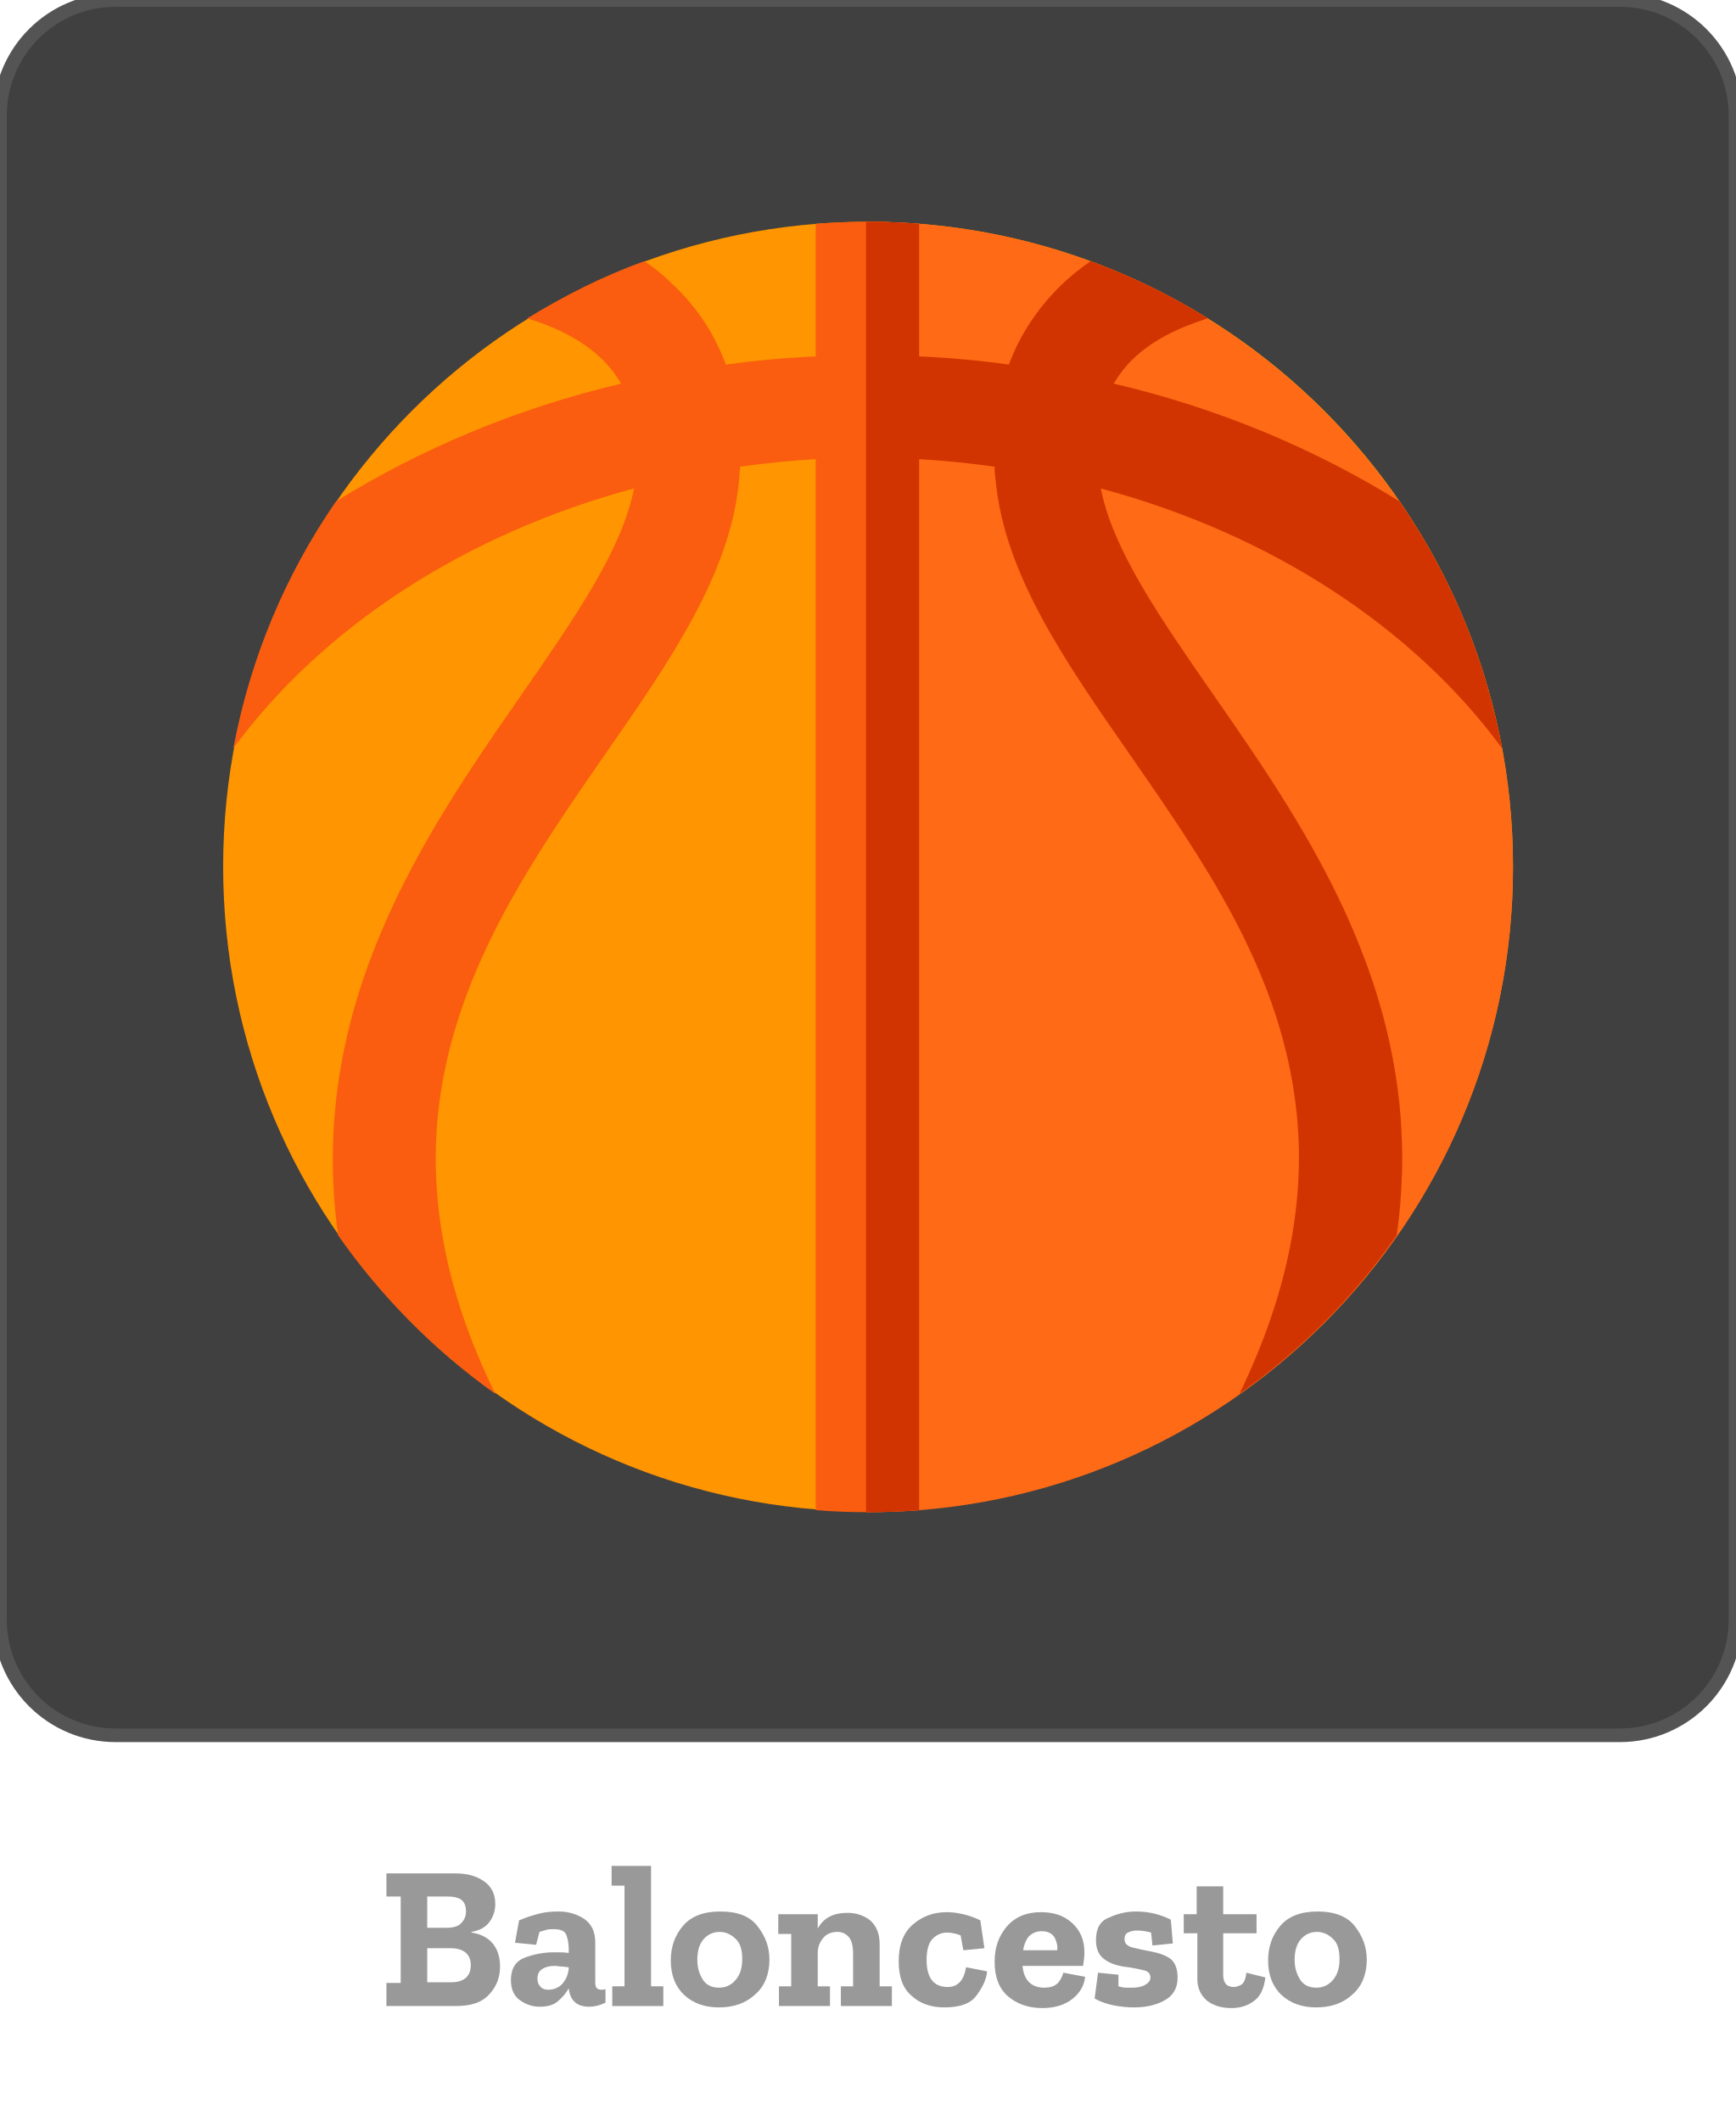
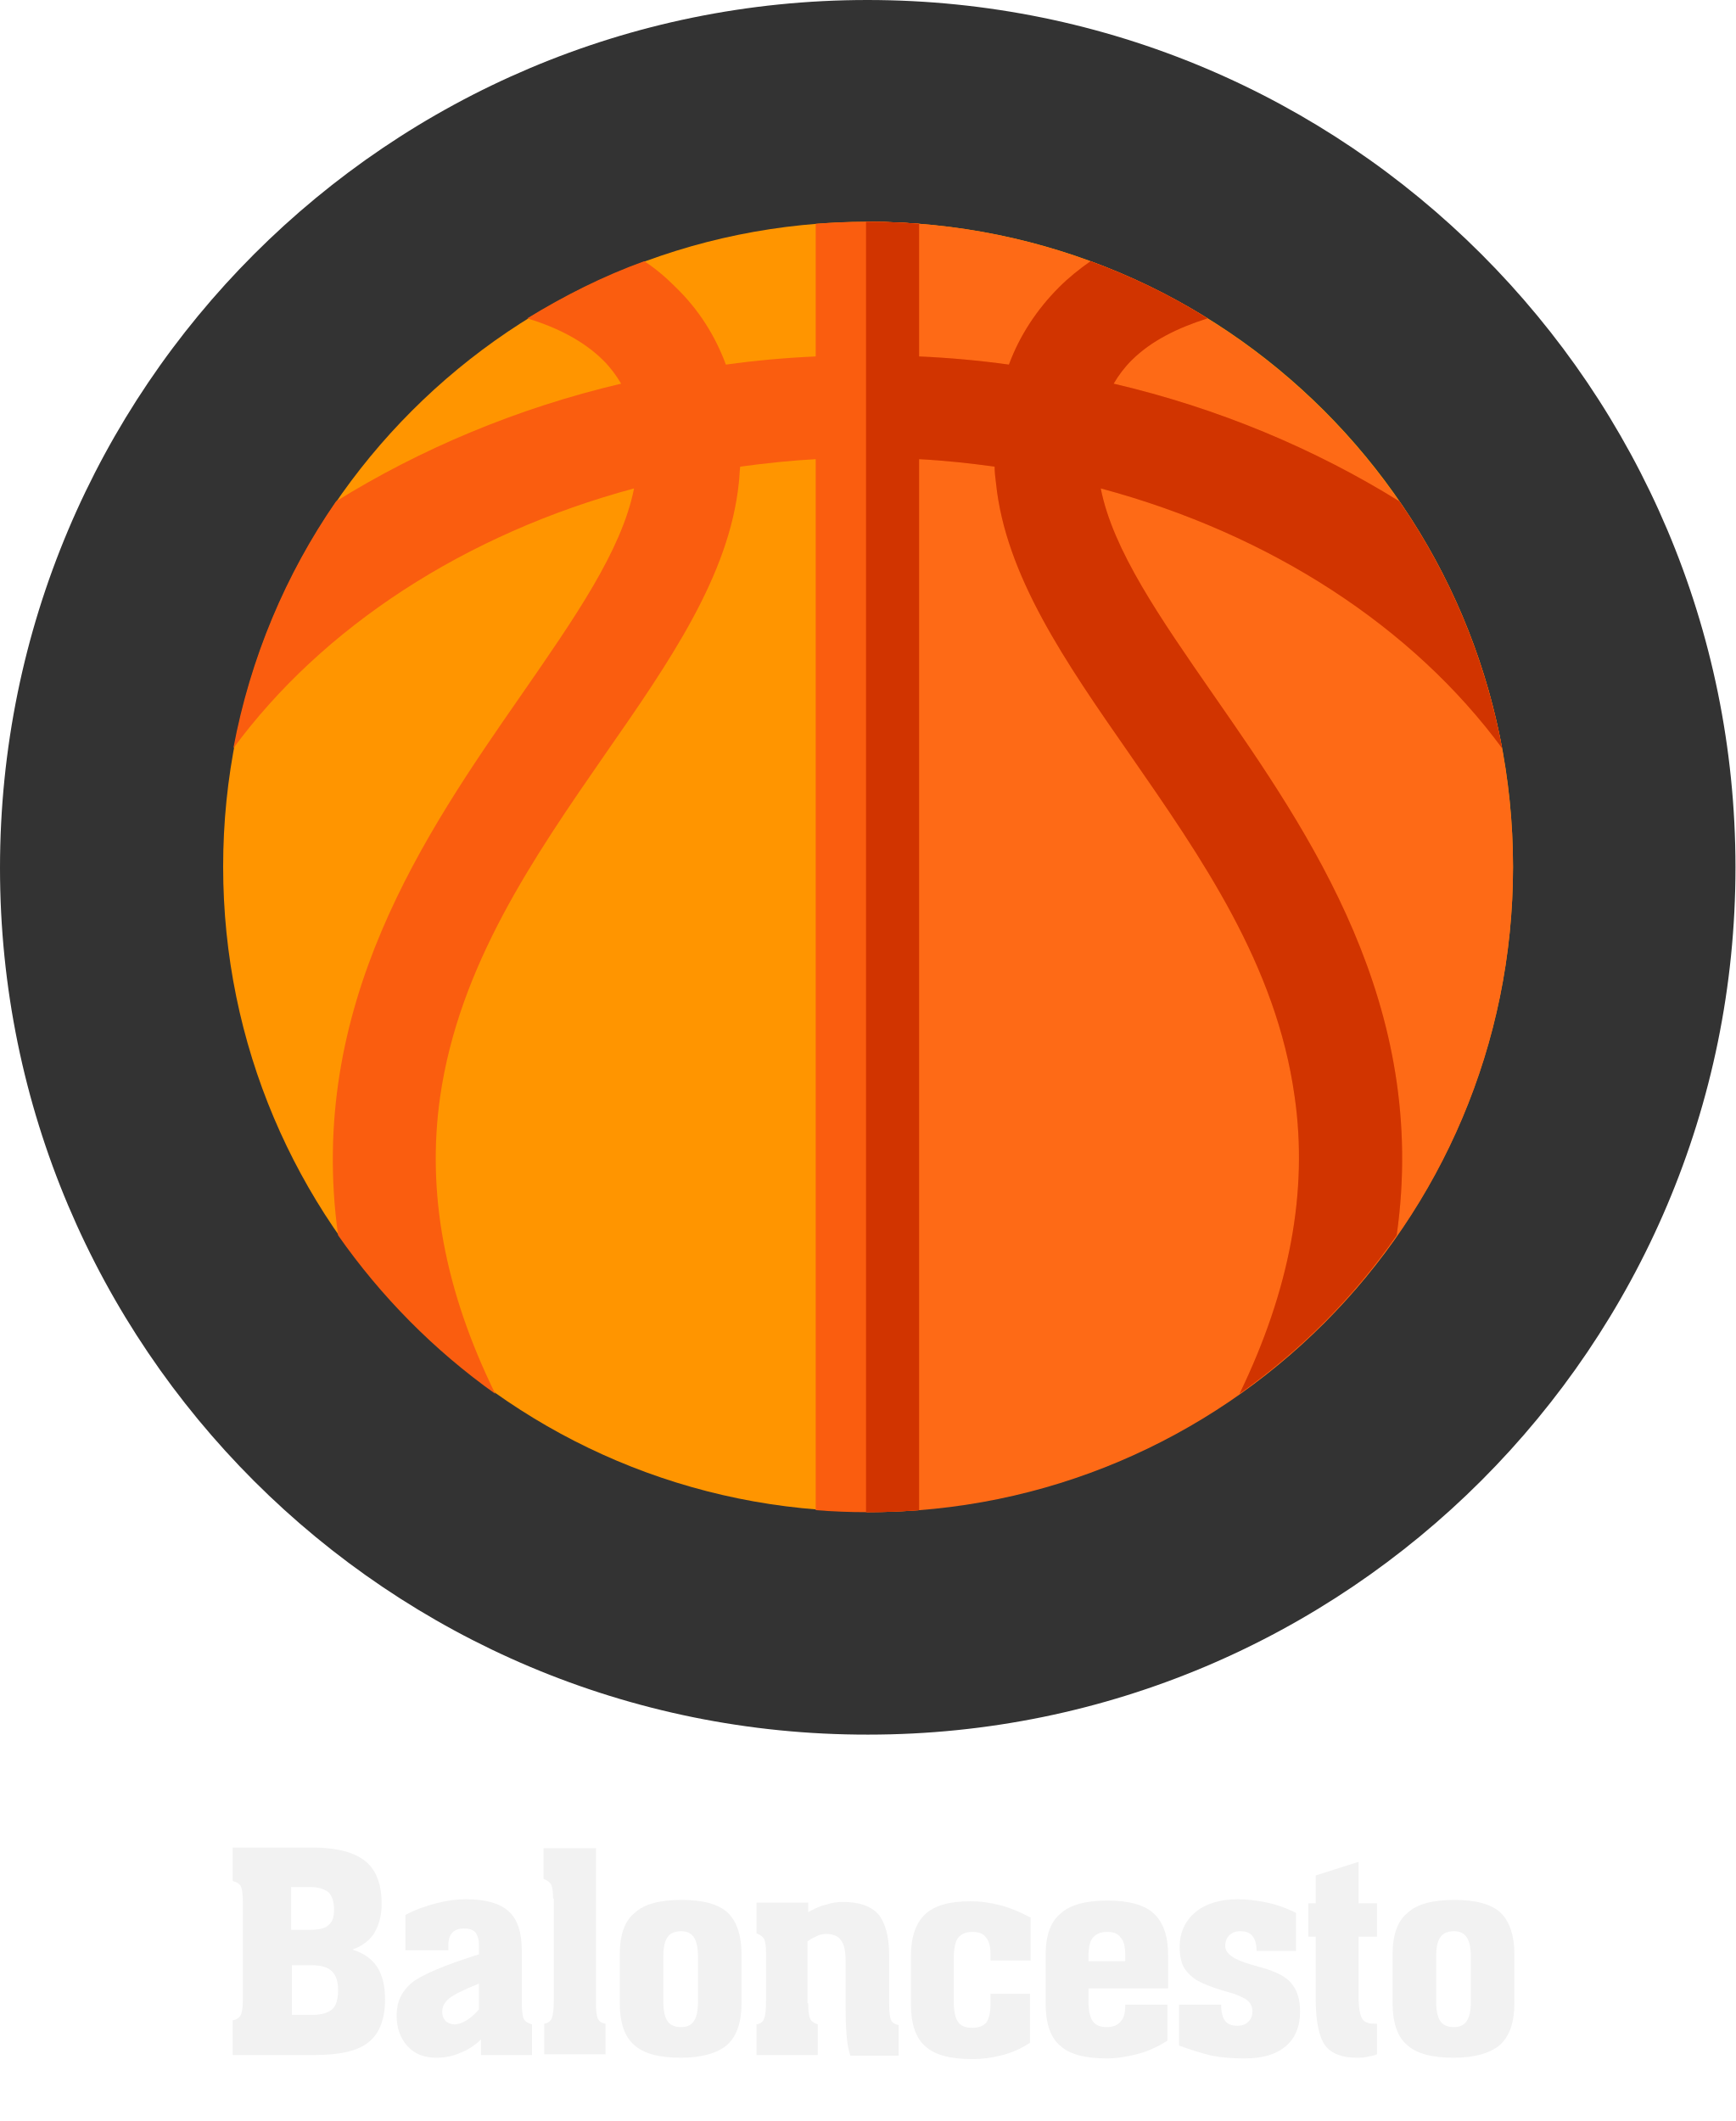
<svg xmlns="http://www.w3.org/2000/svg" version="1.1" id="Municipios_de_la_provincia_de_Santa_Cruz_de_Tenerife" x="0px" y="0px" viewBox="0 0 255.1 311.8" style="enable-background:new 0 0 255.1 311.8;" xml:space="preserve">
  <style type="text/css">
- 	.st0{fill:#404040;stroke:#545454;stroke-width:2;stroke-miterlimit:10;}
- 	.st1{enable-background:new    ;}
- 	.st2{fill:#999999;}
- 	.st3{fill:#FF9500;}
- 	.st4{fill:#FE6A16;}
- 	.st5{fill:#FA5D0F;}
- 	.st6{fill:#D13400;}
+ 	.st0{fill:#333333;}
+ 	.st1{fill:#FF9500;}
+ 	.st2{fill:#FE6A16;}
+ 	.st3{fill:#FA5D0F;}
+ 	.st4{fill:#D13400;}
+ 	.st5{fill:#F2F2F2;}
</style>
-   <path class="st0" d="M17,0h221.1c9.4,0,17,7.6,17,17v221.1c0,9.4-7.6,17-17,17H17c-9.4,0-17-7.6-17-17V17C0,7.6,7.6,0,17,0z" />
-   <g class="st1">
-     <path class="st2" d="M73.5,289.1c0,1.6-0.5,2.9-1.6,4.1c-1.1,1.2-2.7,1.7-4.9,1.7H56.8v-3.4h2.1v-12.7h-2.1v-3.4h10.1   c1.8,0,3.2,0.4,4.3,1.2c1.1,0.8,1.6,1.9,1.6,3.3c0,1-0.3,1.9-0.9,2.7c-0.6,0.8-1.5,1.2-2.6,1.4v0.1c1.4,0.2,2.5,0.8,3.2,1.7   C73.2,286.7,73.5,287.8,73.5,289.1z M68.5,281c0-0.9-0.3-1.5-0.8-1.8s-1.2-0.4-1.9-0.4h-3v4.6h2.7c1.1,0,1.9-0.2,2.3-0.7   C68.3,282.2,68.5,281.6,68.5,281z M69.2,288.9c0-1.6-1-2.5-3-2.5h-3.4v5H66C68.1,291.5,69.2,290.6,69.2,288.9z" />
-     <path class="st2" d="M76.3,282.3c1.2-0.5,2.2-0.8,3-1c0.8-0.2,1.7-0.3,2.8-0.3c1.5,0,2.7,0.4,3.8,1.1c1.1,0.8,1.6,1.9,1.6,3.5v5.9   c0,0.7,0.3,1,0.9,1c0.2,0,0.4,0,0.6-0.1l0,2c-0.8,0.4-1.6,0.6-2.4,0.6c-1.8,0-2.8-0.9-3-2.7v0c-0.4,0.7-0.9,1.3-1.6,1.9   s-1.6,0.8-2.7,0.8c-1,0-1.9-0.3-2.8-0.9c-0.9-0.6-1.4-1.6-1.4-3c0-1.7,0.7-2.8,2-3.3c1.3-0.5,2.8-0.8,4.3-0.8c0.9,0,1.6,0,2.2,0.1   v-0.5c0-0.7-0.1-1.4-0.3-2c-0.2-0.7-0.8-1-1.9-1c-0.4,0-0.8,0-1.1,0.1s-0.7,0.2-1,0.3l-0.5,1.9l-3.1-0.3L76.3,282.3z M83.6,289.4   v-0.2c-0.3,0-0.6-0.1-1-0.1c-0.3,0-0.7-0.1-1-0.1c-0.7,0-1.3,0.1-1.8,0.4c-0.5,0.3-0.8,0.7-0.8,1.5c0,0.4,0.1,0.8,0.4,1.1   c0.2,0.3,0.6,0.5,1.2,0.5c0.7,0,1.3-0.2,1.9-0.7C83.1,291.2,83.5,290.4,83.6,289.4z" />
-     <path class="st2" d="M97.4,294.9H90V292h1.8v-14.8h-1.9v-2.9h5.8V292h1.8V294.9z" />
-     <path class="st2" d="M113.1,288.1c0,2.1-0.7,3.9-2.1,5.1c-1.4,1.3-3.2,1.9-5.3,1.9c-2.1,0-3.8-0.6-5.1-1.8c-1.3-1.2-2-2.9-2-5.1   c0-2,0.6-3.7,1.8-5.1c1.2-1.4,3-2.1,5.5-2.1s4.3,0.7,5.4,2.1C112.5,284.6,113.1,286.2,113.1,288.1z M109.1,288c0-1.4-0.3-2.4-1-3   c-0.6-0.6-1.4-1-2.3-1c-1,0-1.8,0.4-2.4,1.1c-0.6,0.7-0.9,1.7-0.9,3c0,1.2,0.3,2.1,0.8,2.9s1.3,1.2,2.4,1.2c1,0,1.8-0.4,2.4-1.1   C108.8,290.3,109.1,289.3,109.1,288z" />
-     <path class="st2" d="M131.1,294.9h-7.5V292h1.8v-4.7c0-1.2-0.2-2-0.6-2.5c-0.4-0.5-1-0.8-1.7-0.8c-0.9,0-1.6,0.3-2.1,0.9   s-0.8,1.3-0.8,2.2v4.9h1.8v2.9h-7.5V292h1.8v-7.7h-1.9v-2.9h5.8v2.1c0.9-1.6,2.3-2.3,4.4-2.3c1.3,0,2.4,0.4,3.3,1.1   c0.9,0.8,1.4,1.9,1.4,3.5v6.2h1.8V294.9z" />
-     <path class="st2" d="M145.1,289.8c-0.1,1.2-0.7,2.4-1.6,3.6c-0.9,1.2-2.5,1.7-4.7,1.7c-2,0-3.6-0.6-4.8-1.7   c-1.3-1.1-1.9-2.8-1.9-5.1c0-2.4,0.7-4.2,2.1-5.4c1.4-1.2,3-1.8,5-1.8c0.7,0,1.5,0.1,2.4,0.3c0.8,0.2,1.7,0.5,2.5,0.9l0.6,4.1   l-3.1,0.3l-0.4-2.2c-0.8-0.3-1.5-0.4-2-0.4c-0.8,0-1.5,0.3-2.1,0.9s-0.9,1.7-0.9,3.1c0,2.6,1,4,3.1,4c1.5,0,2.4-1,2.7-2.9   L145.1,289.8z" />
-     <path class="st2" d="M159.5,290.6c-0.1,1.2-0.7,2.3-1.8,3.2s-2.6,1.4-4.5,1.4c-2,0-3.7-0.6-5-1.7c-1.3-1.1-2-2.8-2-5.1   c0-2.1,0.6-3.8,1.8-5.2c1.2-1.4,2.9-2.1,5-2.1c1.9,0,3.4,0.5,4.6,1.6s1.8,2.5,1.8,4.3c0,0.7-0.1,1.3-0.2,2h-8.9   c0.2,2.1,1.3,3.2,3.2,3.2c1,0,1.7-0.3,2.1-0.8s0.6-1,0.7-1.4L159.5,290.6z M155.4,286.7c0.1-0.7-0.1-1.3-0.4-1.9   c-0.4-0.6-1-0.9-1.9-0.9c-0.8,0-1.4,0.3-1.9,0.8c-0.4,0.5-0.7,1.2-0.8,2H155.4z" />
-     <path class="st2" d="M173.1,290.7c0,1.5-0.6,2.6-1.8,3.3c-1.2,0.7-2.7,1.1-4.6,1.1c-1,0-2-0.1-3-0.3c-1-0.2-1.9-0.5-2.8-1l0.5-3.8   l3,0.3v1.7c0.4,0.1,0.7,0.2,1.1,0.2c0.4,0,0.7,0,0.9,0c0.7,0,1.4-0.1,1.9-0.4s0.8-0.6,0.8-1.1c0-0.6-0.4-1-1.2-1.1   c-0.8-0.2-1.8-0.4-2.8-0.5c-1.1-0.2-2-0.5-2.8-1.1c-0.8-0.6-1.2-1.5-1.2-2.8c0-1.7,0.6-2.8,1.9-3.3c1.3-0.6,2.6-0.9,4-0.9   c1.8,0,3.5,0.4,5.1,1.2l0.3,3.5l-3,0.3l-0.2-1.9c-0.7-0.2-1.4-0.3-2.1-0.3c-0.5,0-0.9,0.1-1.3,0.3c-0.4,0.2-0.5,0.5-0.5,1   c0,0.6,0.4,1,1.2,1.2c0.8,0.2,1.7,0.4,2.8,0.6c1,0.2,2,0.5,2.8,1.1C172.7,288.5,173.1,289.4,173.1,290.7z" />
-     <path class="st2" d="M186,290.7c-0.2,1.6-0.7,2.7-1.6,3.4c-0.9,0.7-2,1.1-3.4,1.1c-1.5,0-2.7-0.4-3.6-1.1c-0.9-0.8-1.4-1.8-1.4-3.2   v-6.7H174v-2.8h1.9v-4.1h3.9v4.1h4.9v2.8h-4.9v6.1c0,1.2,0.5,1.8,1.6,1.8c0.2,0,0.6-0.1,1-0.3s0.7-0.8,0.8-1.8L186,290.7z" />
-     <path class="st2" d="M200.9,288.1c0,2.1-0.7,3.9-2.1,5.1c-1.4,1.3-3.2,1.9-5.3,1.9c-2.1,0-3.8-0.6-5.1-1.8c-1.3-1.2-2-2.9-2-5.1   c0-2,0.6-3.7,1.8-5.1c1.2-1.4,3-2.1,5.5-2.1c2.4,0,4.3,0.7,5.4,2.1C200.3,284.6,200.9,286.2,200.9,288.1z M196.9,288   c0-1.4-0.3-2.4-1-3c-0.6-0.6-1.4-1-2.3-1c-1,0-1.8,0.4-2.4,1.1s-0.9,1.7-0.9,3c0,1.2,0.3,2.1,0.8,2.9c0.5,0.8,1.3,1.2,2.4,1.2   c1,0,1.8-0.4,2.4-1.1C196.6,290.3,196.9,289.3,196.9,288z" />
+   <path class="st0" d="M127.5,0L127.5,0C198,0,255.1,57.1,255.1,127.5v0c0,70.4-57.1,127.5-127.5,127.5h0C57.1,255.1,0,198,0,127.6v0  C0,57.1,57.1,0,127.5,0z" />
+   <g>
+     <circle class="st1" cx="127.6" cy="127.4" r="94.8" />
+     <path class="st2" d="M127.6,32.6c-0.1,0-0.1,0-0.2,0v189.7c0.1,0,0.1,0,0.2,0c52.4,0,94.8-42.5,94.8-94.8S179.9,32.6,127.6,32.6z" />
+     <path class="st3" d="M220.8,110c-2.5-13.3-7.7-25.6-15.1-36.3c-12.4-7.7-26.6-13.7-42-17.3c0.7-1.2,1.6-2.4,2.6-3.4   c2.9-2.9,6.8-4.8,11.2-6.2c-5.4-3.4-11.2-6.2-17.2-8.4c-1.7,1.2-3.2,2.4-4.6,3.8c-3.3,3.3-5.8,7.1-7.4,11.4   c-4.3-0.6-8.7-1-13.2-1.2V32.9c-2.5-0.2-5-0.3-7.6-0.3s-5.1,0.1-7.6,0.3v19.5c-4.5,0.2-8.9,0.6-13.2,1.2c-1.6-4.3-4-8.1-7.4-11.4   c-1.4-1.4-2.9-2.7-4.6-3.8c-6.1,2.2-11.8,5.1-17.2,8.4c4.3,1.3,8.3,3.3,11.2,6.2c1,1,1.9,2.2,2.6,3.4C76,60,61.8,66,49.4,73.7   C42,84.4,36.8,96.7,34.3,110c13.1-17.8,34-31.5,58.9-38.2c-1.8,9.1-8.7,19-16.6,30.4c-14.1,20.3-31.6,45.6-26.9,79.4   c6.3,9,14.1,16.9,23.1,23.3c-7.5-15.3-10.1-29.7-8.1-43.7c2.8-19.3,13.7-35.1,24.3-50.4c9.4-13.5,18.2-26.2,19.6-39.8   c0.1-0.8,0.1-1.6,0.2-2.4c3.7-0.5,7.4-0.9,11.1-1.1V222c2.5,0.2,5,0.3,7.6,0.3s5.1-0.1,7.6-0.3V67.5c3.8,0.2,7.5,0.6,11.1,1.1   c0,0.8,0.1,1.6,0.2,2.4c1.4,13.6,10.2,26.3,19.6,39.8c10.6,15.3,21.6,31,24.3,50.4c2,13.9-0.7,28.4-8.1,43.7   c9-6.4,16.8-14.2,23.1-23.3c4.8-33.8-12.8-59.1-26.9-79.4c-7.9-11.4-14.8-21.3-16.6-30.4C186.8,78.5,207.7,92.2,220.8,110   L220.8,110z" />
+     <path class="st4" d="M220.8,110c-2.5-13.3-7.7-25.6-15.1-36.3c-12.4-7.7-26.6-13.7-42-17.3c0.7-1.2,1.6-2.4,2.6-3.4   c2.9-2.9,6.8-4.8,11.2-6.2c-5.4-3.4-11.2-6.2-17.2-8.4c-1.7,1.2-3.2,2.4-4.6,3.8c-3.3,3.3-5.8,7.1-7.4,11.4   c-4.3-0.6-8.7-1-13.2-1.2V32.9c-2.5-0.2-5-0.3-7.6-0.3c-0.1,0-0.1,0-0.2,0v189.7c0.1,0,0.1,0,0.2,0c2.6,0,5.1-0.1,7.6-0.3V67.5   c3.8,0.2,7.5,0.6,11.1,1.1c0,0.8,0.1,1.6,0.2,2.4c1.4,13.6,10.2,26.3,19.6,39.8c10.6,15.3,21.6,31,24.3,50.4   c2,13.9-0.7,28.4-8.1,43.7c9-6.4,16.8-14.2,23.1-23.3c4.8-33.8-12.8-59.1-26.9-79.4c-7.9-11.4-14.8-21.3-16.6-30.4   C186.8,78.5,207.7,92.2,220.8,110L220.8,110z" />
  </g>
  <g>
-     <circle class="st3" cx="127.6" cy="127.4" r="94.8" />
-     <path class="st4" d="M127.6,32.6c-0.1,0-0.1,0-0.2,0v189.7c0.1,0,0.1,0,0.2,0c52.4,0,94.8-42.5,94.8-94.8S179.9,32.6,127.6,32.6z" />
-     <path class="st5" d="M220.8,110c-2.5-13.3-7.7-25.6-15.1-36.3c-12.4-7.7-26.6-13.7-42-17.3c0.7-1.2,1.6-2.4,2.6-3.4   c2.9-2.9,6.8-4.8,11.2-6.2c-5.4-3.4-11.2-6.2-17.2-8.4c-1.7,1.2-3.2,2.4-4.6,3.8c-3.3,3.3-5.8,7.1-7.4,11.4   c-4.3-0.6-8.7-1-13.2-1.2V32.9c-2.5-0.2-5-0.3-7.6-0.3c-2.6,0-5.1,0.1-7.6,0.3v19.5c-4.5,0.2-8.9,0.6-13.2,1.2   c-1.6-4.3-4-8.1-7.4-11.4c-1.4-1.4-2.9-2.7-4.6-3.8c-6.1,2.2-11.8,5.1-17.2,8.4c4.3,1.3,8.3,3.3,11.2,6.2c1,1,1.9,2.2,2.6,3.4   C76,60,61.8,66,49.4,73.7C42,84.4,36.8,96.7,34.3,110c13.1-17.8,34-31.5,58.9-38.2c-1.8,9.1-8.7,19-16.6,30.4   c-14.1,20.3-31.6,45.6-26.9,79.4c6.3,9,14.1,16.9,23.1,23.3c-7.5-15.3-10.1-29.7-8.1-43.7c2.8-19.3,13.7-35.1,24.3-50.4   c9.4-13.5,18.2-26.2,19.6-39.8c0.1-0.8,0.1-1.6,0.2-2.4c3.7-0.5,7.4-0.9,11.1-1.1V222c2.5,0.2,5,0.3,7.6,0.3c2.6,0,5.1-0.1,7.6-0.3   V67.5c3.8,0.2,7.5,0.6,11.1,1.1c0,0.8,0.1,1.6,0.2,2.4c1.4,13.6,10.2,26.3,19.6,39.8c10.6,15.3,21.6,31,24.3,50.4   c2,13.9-0.7,28.4-8.1,43.7c9-6.4,16.8-14.2,23.1-23.3c4.8-33.8-12.8-59.1-26.9-79.4c-7.9-11.4-14.8-21.3-16.6-30.4   C186.8,78.5,207.7,92.2,220.8,110L220.8,110z" />
-     <path class="st6" d="M220.8,110c-2.5-13.3-7.7-25.6-15.1-36.3c-12.4-7.7-26.6-13.7-42-17.3c0.7-1.2,1.6-2.4,2.6-3.4   c2.9-2.9,6.8-4.8,11.2-6.2c-5.4-3.4-11.2-6.2-17.2-8.4c-1.7,1.2-3.2,2.4-4.6,3.8c-3.3,3.3-5.8,7.1-7.4,11.4   c-4.3-0.6-8.7-1-13.2-1.2V32.9c-2.5-0.2-5-0.3-7.6-0.3c-0.1,0-0.1,0-0.2,0v189.7c0.1,0,0.1,0,0.2,0c2.6,0,5.1-0.1,7.6-0.3V67.5   c3.8,0.2,7.5,0.6,11.1,1.1c0,0.8,0.1,1.6,0.2,2.4c1.4,13.6,10.2,26.3,19.6,39.8c10.6,15.3,21.6,31,24.3,50.4   c2,13.9-0.7,28.4-8.1,43.7c9-6.4,16.8-14.2,23.1-23.3c4.8-33.8-12.8-59.1-26.9-79.4c-7.9-11.4-14.8-21.3-16.6-30.4   C186.8,78.5,207.7,92.2,220.8,110L220.8,110z" />
+     <path class="st5" d="M34.2,302.1V297c0.6-0.1,1-0.4,1.2-0.8c0.2-0.4,0.3-1.2,0.3-2.4v-14.1c0-1.2-0.1-2-0.3-2.4   c-0.2-0.4-0.6-0.6-1.2-0.8v-4.9h11.7c3.6,0,6.2,0.7,7.8,2c1.6,1.3,2.4,3.4,2.4,6.3c0,1.7-0.4,3.1-1.1,4.3c-0.7,1.1-1.8,1.9-3.2,2.4   c1.6,0.5,2.8,1.3,3.6,2.5c0.8,1.2,1.2,2.8,1.2,4.8c0,2.9-0.8,5-2.4,6.3c-1.6,1.3-4.2,1.9-8,1.9H34.2z M42.8,283.7h2.7   c1.3,0,2.3-0.2,2.8-0.7c0.6-0.5,0.8-1.2,0.8-2.3c0-1.2-0.3-2-0.8-2.5c-0.6-0.5-1.5-0.8-2.8-0.8h-2.7V283.7z M42.8,296.2h3.1   c1.4,0,2.3-0.3,2.9-0.8s0.9-1.5,0.9-2.8s-0.3-2.2-0.9-2.8c-0.6-0.6-1.6-0.9-3-0.9h-2.9V296.2z" />
+     <path class="st5" d="M70.7,299.8c-0.9,0.9-2,1.6-3.1,2c-1.1,0.5-2.3,0.7-3.5,0.7c-1.8,0-3.2-0.6-4.2-1.7c-1-1.1-1.6-2.6-1.6-4.5   c0-2,0.7-3.5,2.2-4.8c1.5-1.2,4.8-2.6,9.9-4.2v-1.3c0-0.9-0.2-1.5-0.5-1.9s-0.9-0.6-1.7-0.6c-0.8,0-1.3,0.2-1.7,0.6   c-0.4,0.4-0.6,1.1-0.6,1.9v0.7h-6.3v-5.2c1.5-0.8,3-1.3,4.5-1.7c1.5-0.4,3-0.6,4.4-0.6c2.9,0,5,0.6,6.3,1.8   c1.3,1.2,1.9,3.1,1.9,5.8v7.5c0,1.3,0.1,2.1,0.3,2.5s0.6,0.6,1.2,0.8v4.5h-7.5V299.8z M70.4,291.6c-2.2,0.9-3.7,1.6-4.4,2.2   s-1,1.2-1,2c0,0.5,0.2,1,0.5,1.3c0.3,0.3,0.8,0.5,1.3,0.5c0.5,0,1.1-0.2,1.8-0.6c0.6-0.4,1.2-0.9,1.8-1.6V291.6z" />
+     <path class="st5" d="M81.3,279.1c0-1-0.1-1.7-0.3-2.1c-0.2-0.3-0.6-0.6-1.1-0.8v-4.5h7.7v22.8c0,1.2,0.1,1.9,0.3,2.3   c0.2,0.4,0.6,0.6,1.1,0.7v4.5h-9v-4.5c0.5-0.1,0.9-0.3,1.1-0.8c0.2-0.5,0.3-1.3,0.3-2.6V279.1z" />
+     <path class="st5" d="M109,287.3v7.2c0,2.8-0.7,4.8-2.1,6.1c-1.4,1.2-3.7,1.9-6.8,1.9c-3.2,0-5.5-0.6-6.9-1.9   c-1.4-1.2-2.1-3.3-2.1-6.1v-7.2c0-2.8,0.7-4.9,2.2-6.1c1.4-1.3,3.7-1.9,6.9-1.9c3.1,0,5.4,0.6,6.8,1.9   C108.3,282.5,109,284.5,109,287.3z M102.6,287.7c0-1.3-0.2-2.3-0.6-2.9c-0.4-0.6-1-0.9-1.9-0.9c-0.9,0-1.6,0.3-2,0.9   s-0.6,1.5-0.6,2.9v6.5c0,1.3,0.2,2.3,0.6,2.9c0.4,0.6,1.1,0.9,2,0.9c0.9,0,1.5-0.3,1.9-0.9c0.4-0.6,0.6-1.5,0.6-2.9V287.7z" />
+     <path class="st5" d="M118.8,294.5c0,1.1,0.1,1.9,0.3,2.3c0.2,0.4,0.6,0.6,1.1,0.8v4.5h-9v-4.5c0.5-0.1,0.9-0.3,1.1-0.8   c0.2-0.5,0.3-1.3,0.3-2.6v-7.1c0-1-0.1-1.7-0.3-2.1c-0.2-0.3-0.6-0.6-1.1-0.8v-4.5h7.6v1.4c0.9-0.5,1.7-0.9,2.6-1.1   c0.9-0.3,1.7-0.4,2.5-0.4c2.4,0,4.1,0.6,5.2,1.8c1,1.2,1.6,3.2,1.6,6.1v7c0,1.3,0.1,2.1,0.3,2.5c0.2,0.4,0.6,0.6,1.1,0.7l0,4.5H125   c-0.2-0.6-0.4-1.4-0.5-2.4c-0.1-0.9-0.2-2.4-0.2-4.4v-7c0-1.5-0.2-2.6-0.7-3.2c-0.4-0.6-1.2-0.9-2.2-0.9c-0.4,0-0.9,0.1-1.3,0.3   c-0.4,0.2-0.9,0.4-1.4,0.8V294.5z" />
+     <path class="st5" d="M145.6,288.1v-0.7c0-1.2-0.2-2.1-0.7-2.6c-0.4-0.6-1.1-0.8-2-0.8c-0.9,0-1.6,0.3-2.1,0.9   c-0.4,0.6-0.6,1.6-0.6,2.9v6.5c0,1.3,0.2,2.3,0.6,2.9c0.4,0.6,1.1,0.9,2.1,0.9s1.7-0.3,2.1-0.8c0.4-0.6,0.6-1.5,0.6-2.9v-1.3h5.8   v7.2c-1.2,0.8-2.5,1.4-4,1.8c-1.5,0.4-3,0.6-4.5,0.6c-3.2,0-5.5-0.6-6.9-1.9c-1.4-1.2-2.1-3.3-2.1-6.1v-7.2c0-2.7,0.7-4.8,2.1-6.1   c1.4-1.3,3.6-1.9,6.6-1.9c1.5,0,3,0.2,4.5,0.6c1.5,0.4,2.9,1,4.4,1.8v6.3H145.6z" />
+     <path class="st5" d="M160,294.2c0,1.3,0.2,2.3,0.6,2.9c0.4,0.6,1.1,0.9,2.1,0.9c0.9,0,1.6-0.3,2-0.8c0.5-0.5,0.7-1.3,0.7-2.4v-0.1   h6.2v5.3c-1.3,0.8-2.7,1.5-4.2,1.9c-1.5,0.4-3.1,0.7-4.7,0.7c-3.2,0-5.5-0.6-6.9-1.9c-1.4-1.2-2.1-3.3-2.1-6.1v-7.2   c0-2.8,0.7-4.9,2.2-6.1c1.4-1.3,3.7-1.9,6.9-1.9c3.1,0,5.4,0.6,6.8,1.9c1.4,1.3,2.1,3.3,2.1,6.1v4.9H160V294.2z M160,287.7v0.6h5.4   v-0.9c0-1.2-0.2-2.1-0.7-2.6c-0.4-0.6-1.1-0.8-2-0.8c-0.9,0-1.6,0.3-2.1,0.9C160.2,285.4,160,286.3,160,287.7z" />
+     <path class="st5" d="M173.3,300.7v-6h6.2c0,1.1,0.2,1.9,0.6,2.4c0.4,0.5,1,0.7,1.8,0.7c0.7,0,1.2-0.2,1.6-0.6   c0.4-0.4,0.6-0.9,0.6-1.5c0-0.6-0.2-1.1-0.6-1.5c-0.4-0.4-1.1-0.7-2.1-1.1c-0.3-0.1-0.8-0.2-1.4-0.4c-1.7-0.5-3-1-3.9-1.5   c-0.9-0.5-1.6-1.2-2.1-2c-0.4-0.8-0.6-1.8-0.6-3c0-2.1,0.8-3.8,2.3-5.1c1.6-1.3,3.7-1.9,6.3-1.9c1.4,0,2.8,0.2,4.3,0.5   c1.4,0.3,2.8,0.8,4.2,1.5v5.6h-5.8v-0.1c0-0.9-0.2-1.6-0.6-2.1s-1-0.7-1.8-0.7c-0.7,0-1.2,0.2-1.6,0.6c-0.4,0.4-0.6,0.9-0.6,1.6   c0,1.1,1.3,2,3.8,2.7c1,0.3,1.8,0.5,2.4,0.7c1.8,0.6,3,1.3,3.7,2.3c0.7,0.9,1.1,2.2,1.1,3.9c0,2.2-0.7,3.9-2.1,5.1   c-1.4,1.2-3.4,1.8-6,1.8c-1.7,0-3.3-0.1-4.9-0.4C176.5,301.8,174.9,301.3,173.3,300.7z" />
+     <path class="st5" d="M199.7,273.7v6.1h2.7v4.9h-2.7v8.8c0,1.6,0.2,2.7,0.5,3.2c0.3,0.6,1,0.8,1.9,0.8h0.3v4.5   c-0.5,0.2-1.1,0.3-1.6,0.4c-0.5,0.1-1,0.1-1.4,0.1c-2.1,0-3.7-0.6-4.6-1.8c-0.9-1.2-1.4-3.5-1.4-6.8v-9.2h-1.1v-4.9h1.1v-4.1   L199.7,273.7z" />
+     <path class="st5" d="M222.6,287.3v7.2c0,2.8-0.7,4.8-2.1,6.1c-1.4,1.2-3.7,1.9-6.8,1.9c-3.2,0-5.5-0.6-6.9-1.9   c-1.4-1.2-2.1-3.3-2.1-6.1v-7.2c0-2.8,0.7-4.9,2.2-6.1c1.4-1.3,3.7-1.9,6.9-1.9c3.1,0,5.4,0.6,6.8,1.9   C221.9,282.5,222.6,284.5,222.6,287.3z M216.2,287.7c0-1.3-0.2-2.3-0.6-2.9c-0.4-0.6-1-0.9-1.9-0.9c-0.9,0-1.6,0.3-2,0.9   s-0.6,1.5-0.6,2.9v6.5c0,1.3,0.2,2.3,0.6,2.9c0.4,0.6,1.1,0.9,2,0.9c0.9,0,1.5-0.3,1.9-0.9c0.4-0.6,0.6-1.5,0.6-2.9V287.7z" />
  </g>
</svg>
